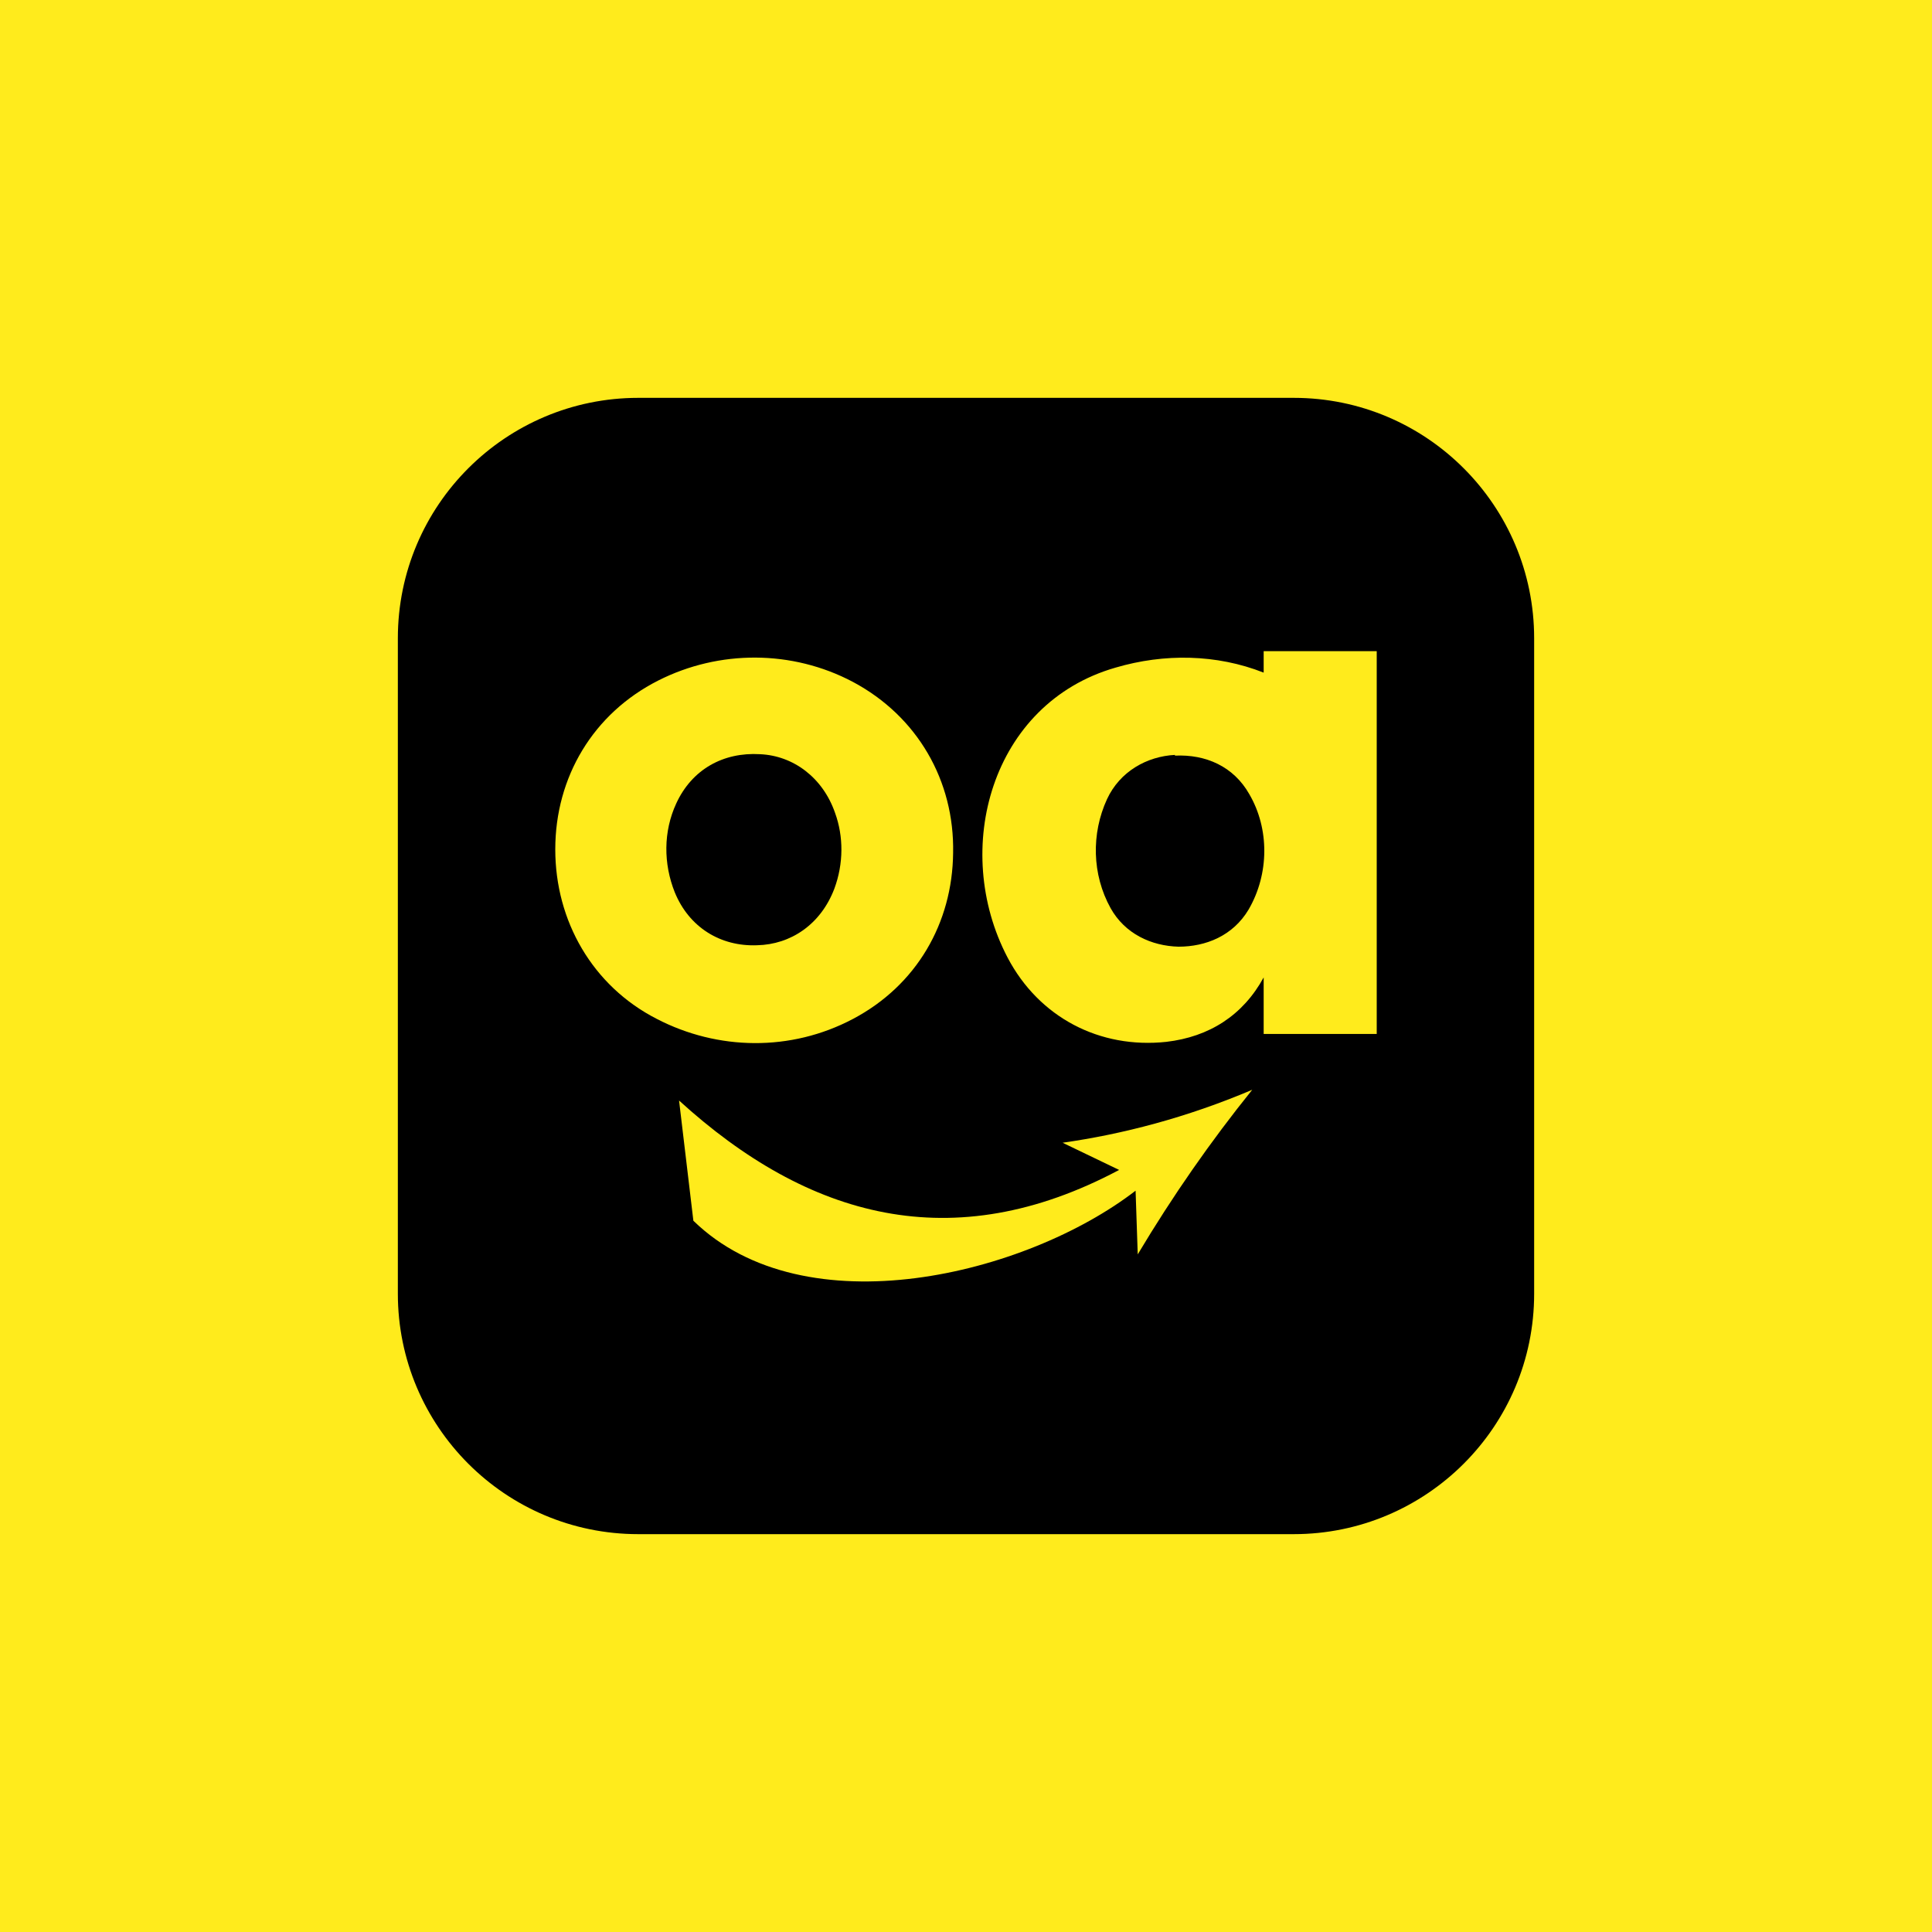
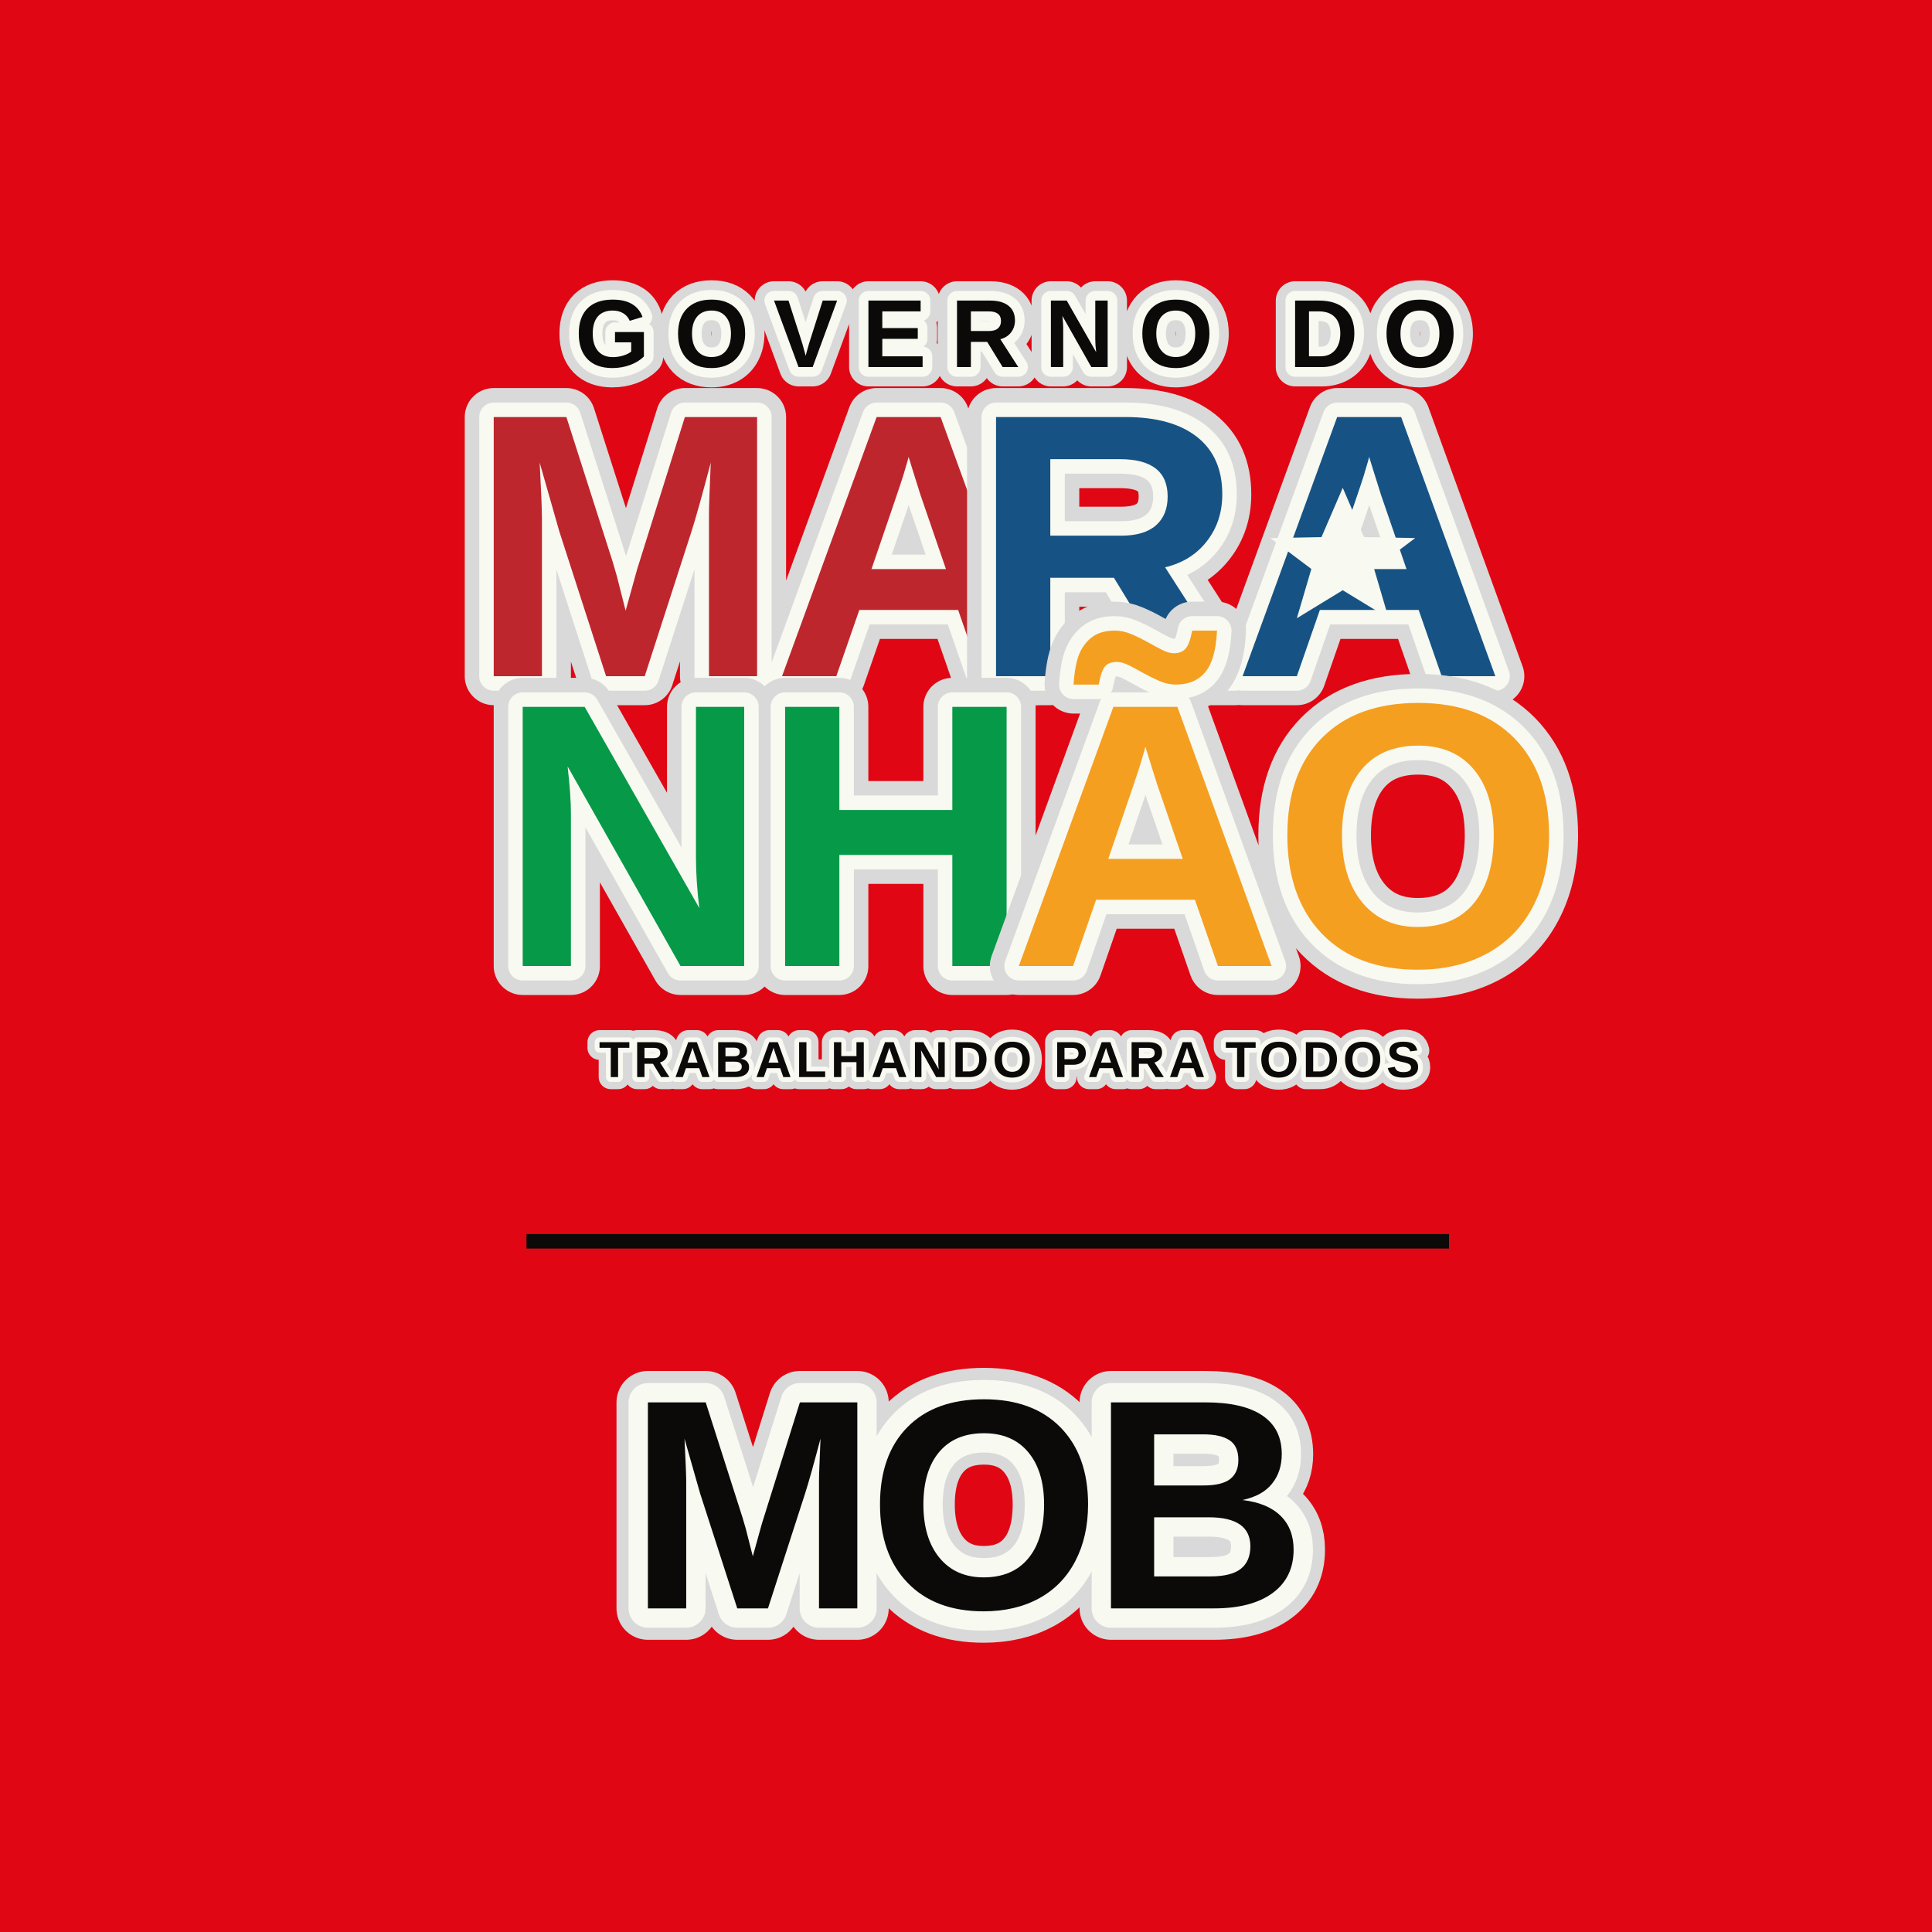
- <svg xmlns="http://www.w3.org/2000/svg" id="Camada_1" version="1.1" viewBox="115 115 270 270">
+ <svg xmlns="http://www.w3.org/2000/svg" width="400" height="400" viewBox="0 0 400 400" role="img" aria-label="Logo Governo do Maranhão MOB">
+   <rect width="400" height="400" fill="#E10613" />
  <defs>
    <style>
-       .st0 {
-         fill: #ffeb1c;
-       }
+       .font-heavy{font-family: Arial Black, Impact, Montserrat, Arial, sans-serif;font-weight:900;letter-spacing:-2px;}
+       .font-top{font-family: Arial, Helvetica, sans-serif;font-weight:900;letter-spacing:5px;}
+       .small{font-family: Arial, Helvetica, sans-serif;font-weight:700;letter-spacing:.8px;}
+       .outline{paint-order:stroke fill;stroke:#F8F9F1;stroke-linejoin:round;stroke-linecap:round;}
+       .shadow{paint-order:stroke fill;stroke:#D9D9D9;stroke-linejoin:round;stroke-linecap:round;}
    </style>
+     <path id="star" d="M0,-15 L4.4,-4.8 L15,-4.6 L6.5,1.8 L9.5,12 L0,6.2 L-9.5,12 L-6.5,1.8 L-15,-4.6 L-4.4,-4.8 Z" />
  </defs>
-   <rect class="st0" x="-520" width="500" height="500" />
-   <g>
-     <path d="M-240.8,220.5c-3.9.2-7.7,2.3-9.5,6.2-2.2,4.8-2.1,10.5.5,15.2,2,3.6,5.7,5.3,9.5,5.4,3.8,0,7.6-1.5,9.8-5.2,2.9-5,2.9-11.3.1-16.1-2.2-3.9-6.1-5.6-10.4-5.4Z" />
-     <path d="M-288.4,239.2c1.3-3.5,1.3-7.3.1-10.6-1.7-4.9-5.8-8-10.5-8.2-5.1-.3-9.5,2.1-11.7,6.9-1.8,3.9-1.8,8.4-.2,12.4,2,4.9,6.4,7.6,11.5,7.4,4.7-.1,8.9-2.9,10.8-7.9Z" />
-     <path d="M-224.2,170.6h-91.6c-18.5,0-33.6,15-33.6,33.6v91.6c0,18.5,15,33.6,33.6,33.6h91.6c18.5,0,33.6-15,33.6-33.6v-91.6c0-18.5-15-33.6-33.6-33.6ZM-327.4,233.7c0-10.1,5.3-19,14.4-23.6,8.5-4.3,18.7-4.3,27.2.2,9,4.8,14.2,13.8,14,23.9-.1,9.8-5.1,18.5-14,23.2-8.7,4.6-18.9,4.4-27.4,0-9-4.6-14.2-13.7-14.2-23.7ZM-246,290.3l-.3-8.9c-15.3,11.8-46.2,19.4-61.8,4.2,12.8.4,5-8.9-2-16.8,18,16.4,38.2,22.1,61.5,9.7l-7.9-3.8c8.4-1.2,17.3-3.5,26.5-7.4-5.8,7.2-11.1,14.8-16,23ZM-212.6,259.5h-15.2s0,0,0,0h-.6v-7.9c-2.9,5.3-7.6,8.3-13.6,9-9.3,1-17.8-3.4-22.2-11.8-7.9-15.1-2.3-35.5,15.1-40.5,6.8-2,14.1-1.9,20.7.7v-3h15.8v53.5Z" />
+   <g transform="translate(0,0)">
+     <text x="119" y="76" font-size="20" class="font-top shadow" stroke-width="8" fill="#0B0A09">GOVERNO DO</text>
+     <text x="119" y="76" font-size="20" class="font-top outline" stroke-width="4" fill="#0B0A09">GOVERNO DO</text>
+     <g class="font-heavy" font-size="78">
+       <text x="97" y="140" class="shadow" stroke-width="12" fill="#BE262D">MA</text>
+       <text x="97" y="140" class="outline" stroke-width="6" fill="#BE262D">MA</text>
+       <text x="201" y="140" class="shadow" stroke-width="12" fill="#165384">RA</text>
+       <text x="201" y="140" class="outline" stroke-width="6" fill="#165384">RA</text>
+     </g>
+     <use href="#star" x="278" y="116" fill="#F8F9F1" />
+     <g class="font-heavy" font-size="78">
+       <text x="103" y="200" class="shadow" stroke-width="12" fill="#059948">NH</text>
+       <text x="103" y="200" class="outline" stroke-width="6" fill="#059948">NH</text>
+       <text x="209" y="200" class="shadow" stroke-width="12" fill="#F59F20">ÃO</text>
+       <text x="209" y="200" class="outline" stroke-width="6" fill="#F59F20">ÃO</text>
+     </g>
+     <text x="124" y="223" font-size="10.5" class="small shadow" stroke-width="5" fill="#0B0A09">TRABALHANDO PARA TODOS</text>
+     <text x="124" y="223" font-size="10.5" class="small outline" stroke-width="2" fill="#0B0A09">TRABALHANDO PARA TODOS</text>
  </g>
-   <rect class="st0" x="1.7" y="1.7" width="496.5" height="496.5" />
-   <g>
-     <path d="M279.2,220.5c-3.9.2-7.7,2.3-9.5,6.2-2.2,4.8-2.1,10.5.5,15.2,2,3.6,5.7,5.3,9.5,5.4,3.8,0,7.6-1.5,9.8-5.2,2.9-5,2.9-11.3.1-16.1-2.2-3.9-6.1-5.6-10.4-5.4Z" />
-     <path d="M231.6,239.2c1.3-3.5,1.3-7.3.1-10.6-1.7-4.9-5.8-8-10.5-8.2-5.1-.3-9.5,2.1-11.7,6.9-1.8,3.9-1.8,8.4-.2,12.4,2,4.9,6.4,7.6,11.5,7.4,4.7-.1,8.9-2.9,10.8-7.9Z" />
-     <path d="M295.8,170.6h-91.6c-18.5,0-33.6,15-33.6,33.6v91.6c0,18.5,15,33.6,33.6,33.6h91.6c18.5,0,33.6-15,33.6-33.6v-91.6c0-18.5-15-33.6-33.6-33.6ZM192.6,233.7c0-10.1,5.3-19,14.4-23.6,8.5-4.3,18.7-4.3,27.2.2,9,4.8,14.2,13.8,14,23.9-.1,9.8-5.1,18.5-14,23.2-8.7,4.6-18.9,4.4-27.4,0-9-4.6-14.2-13.7-14.2-23.7ZM274,290.3l-.3-8.9c-15.3,11.8-46.2,19.4-61.8,4.2l-2-16.8c18,16.4,38.2,22.1,61.5,9.7l-7.9-3.8c8.4-1.2,17.3-3.5,26.5-7.4-5.8,7.2-11.1,14.8-16,23ZM307.4,259.5h-15.2s0,0,0,0h-.6v-7.9c-2.9,5.3-7.6,8.3-13.6,9-9.3,1-17.8-3.4-22.2-11.8-7.9-15.1-2.3-35.5,15.1-40.5,6.8-2,14.1-1.9,20.7.7v-3h15.8v53.5Z" />
-   </g>
+   <line x1="109" y1="257" x2="300" y2="257" stroke="#0B0A09" stroke-width="3" />
+   <text x="130" y="333" font-size="62" class="font-heavy shadow" stroke-width="13" fill="#0B0A09">MOB</text>
+   <text x="130" y="333" font-size="62" class="font-heavy outline" stroke-width="8" fill="#0B0A09">MOB</text>
</svg>
